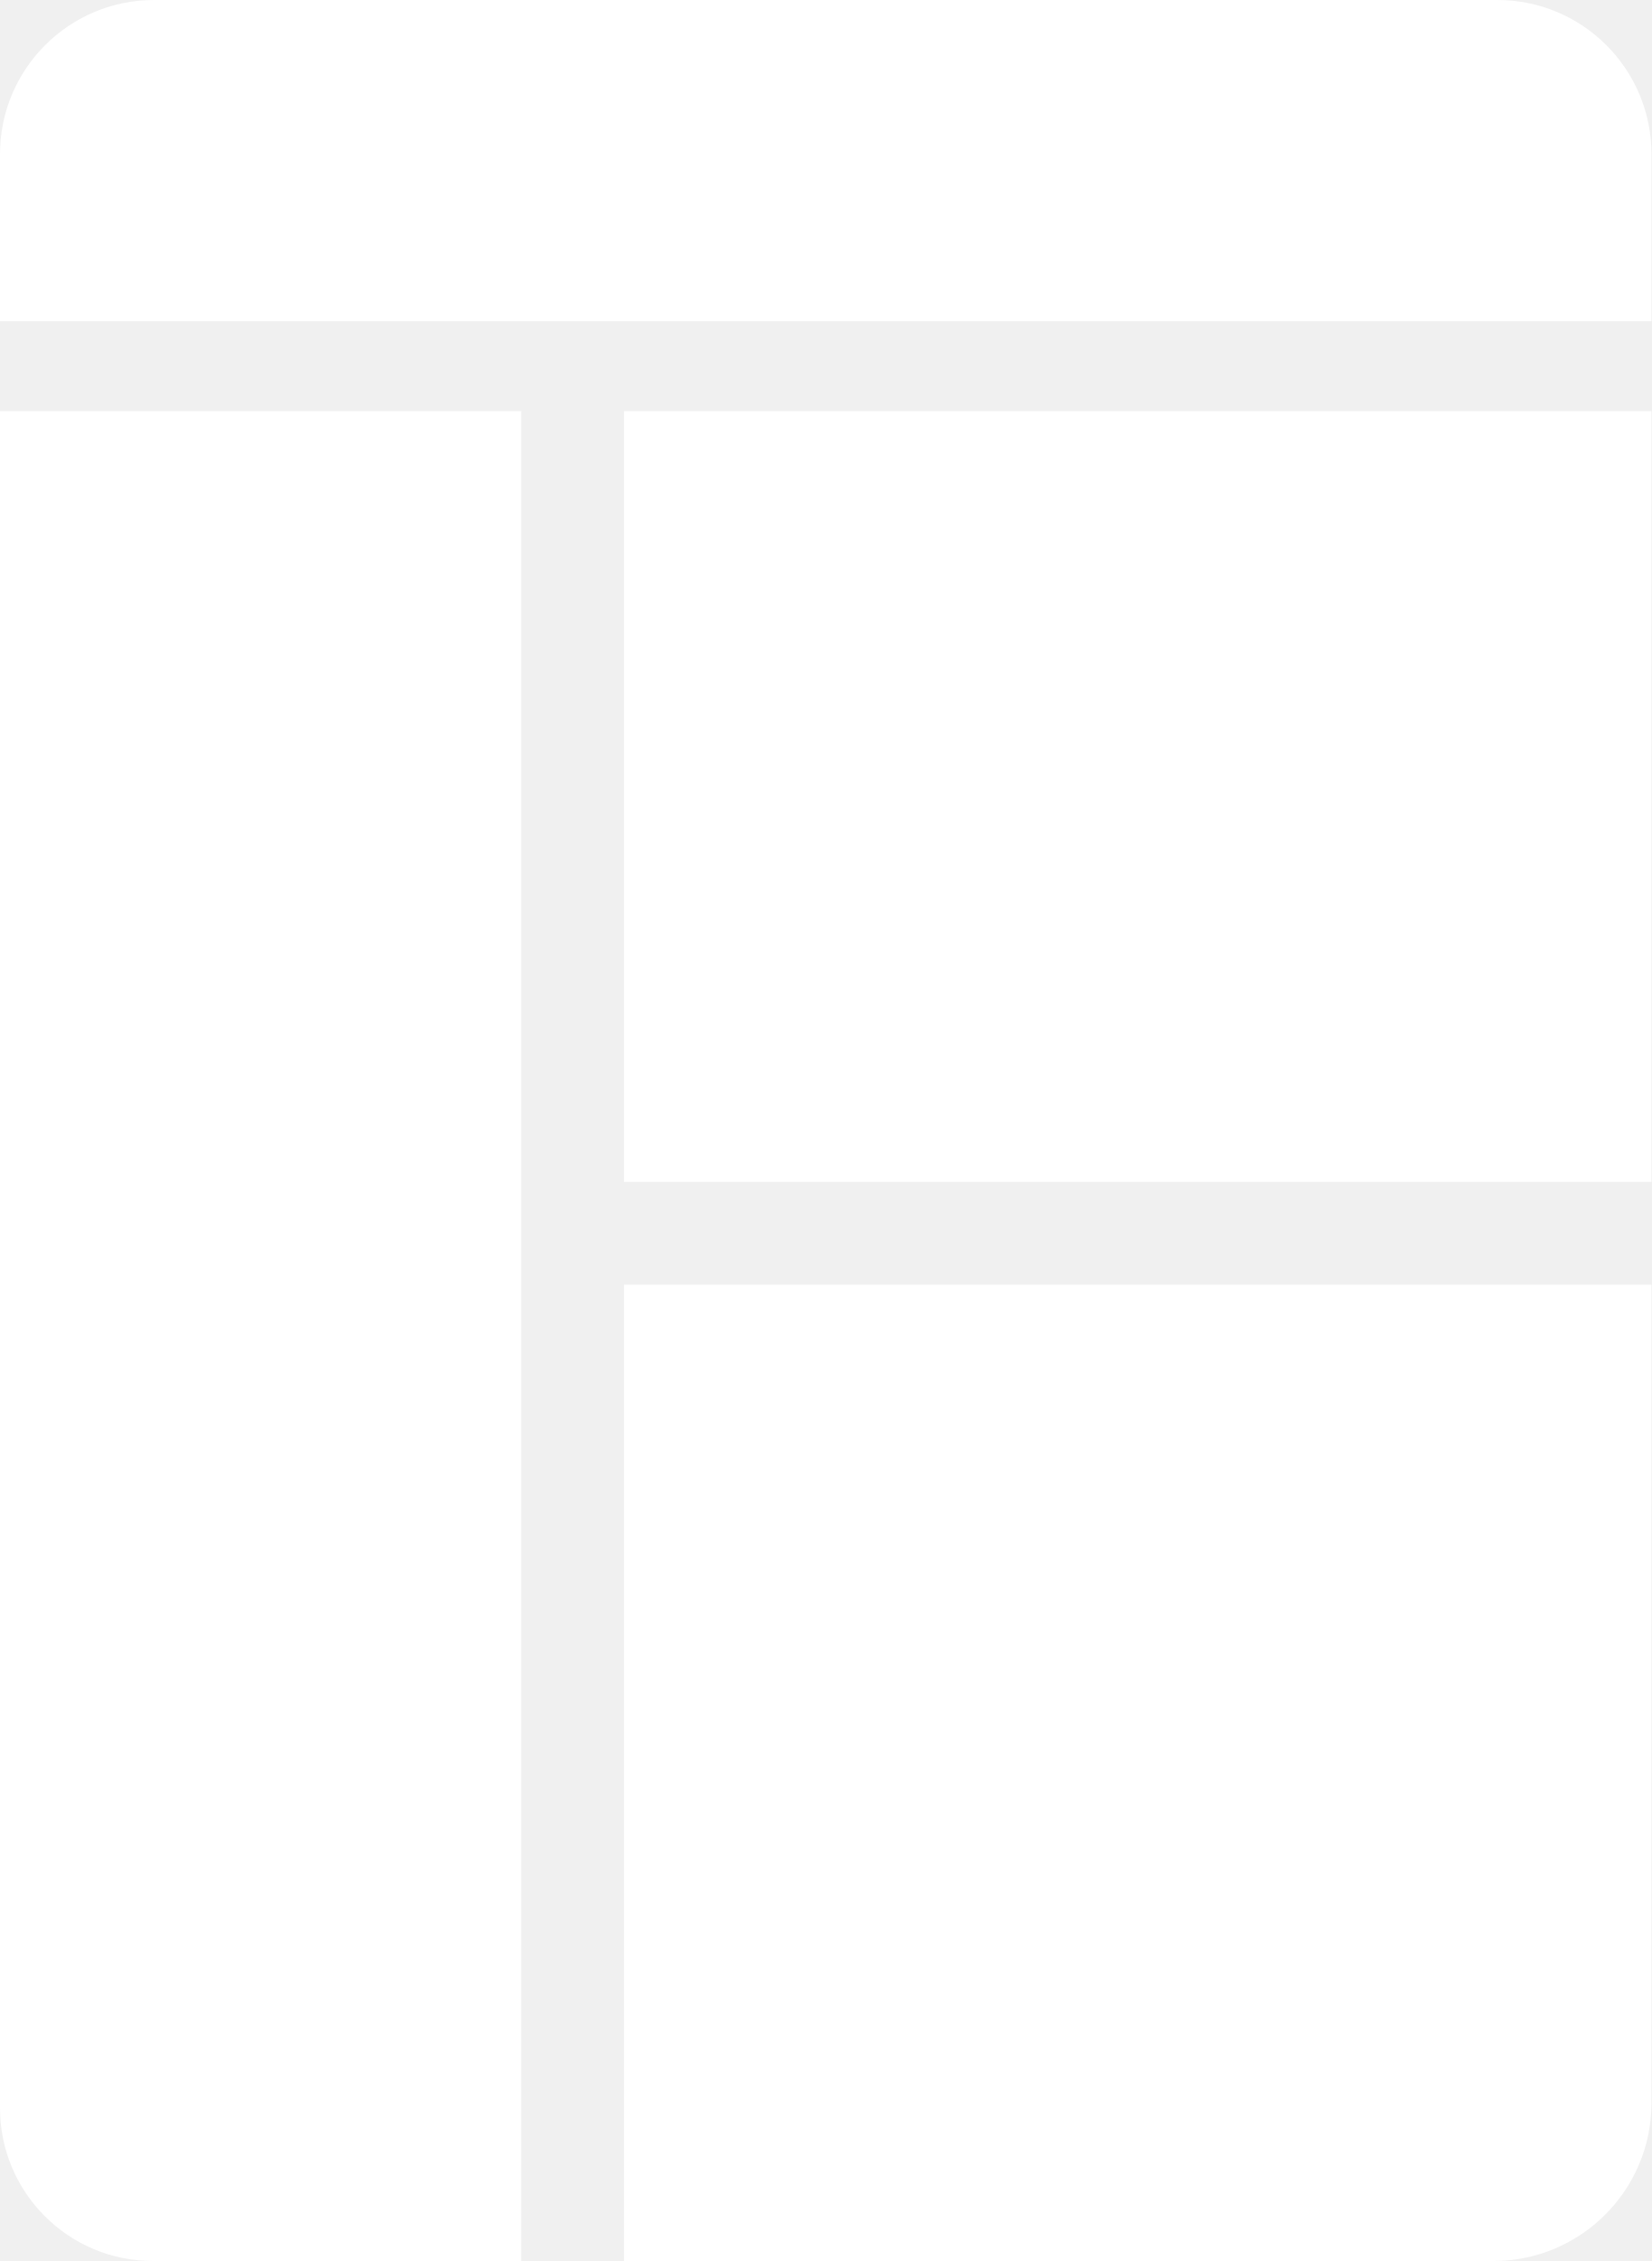
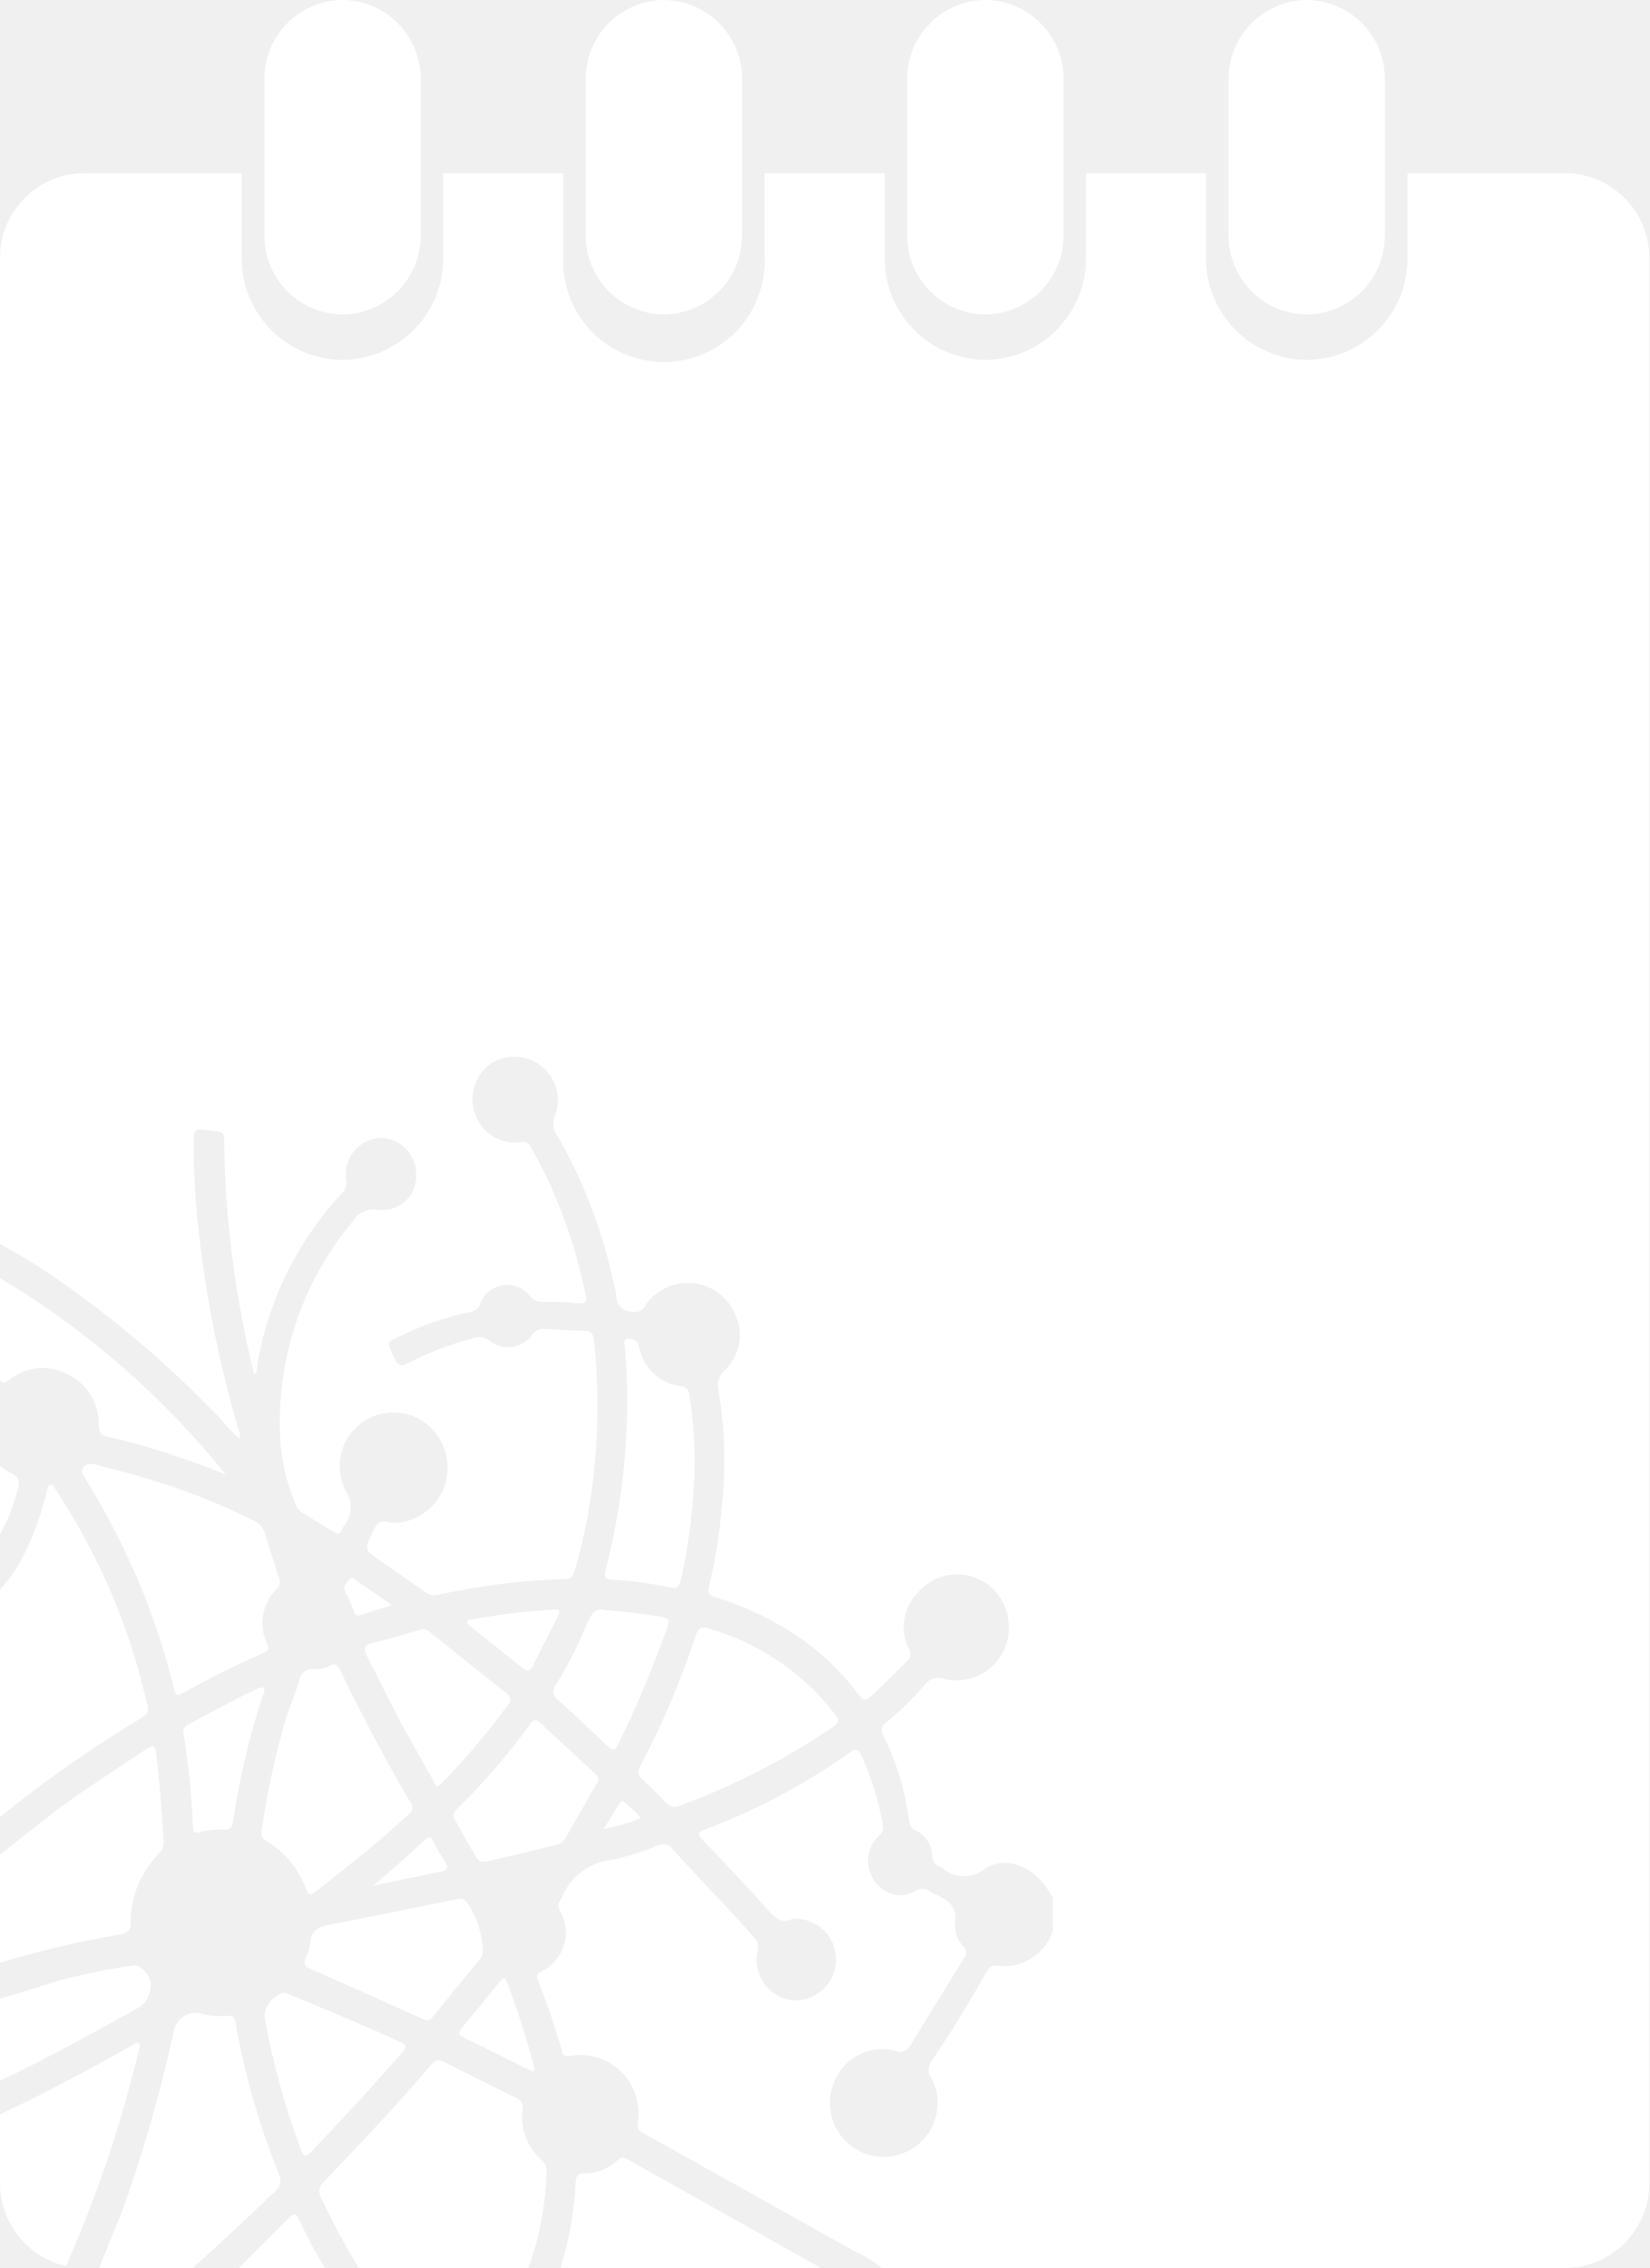
- <svg xmlns="http://www.w3.org/2000/svg" viewBox="0 0 128.58 176">
+ <svg xmlns="http://www.w3.org/2000/svg" viewBox="0 0 128 176">
  <defs>
    <style>.cls-1{fill:#fff;}</style>
  </defs>
  <g id="Layer_2" data-name="Layer 2">
    <g id="product_icon" data-name="product icon">
      <g id="app_icon" data-name="app icon">
-         <path class="cls-1" d="M12,0H116.58a12,12,0,0,1,12,12V25a0,0,0,0,1,0,0H0a0,0,0,0,1,0,0V12A12,12,0,0,1,12,0Z" />
-         <path class="cls-1" d="M0,32H40.58a0,0,0,0,1,0,0V176a0,0,0,0,1,0,0H11.91A11.91,11.91,0,0,1,0,164.09V32A0,0,0,0,1,0,32Z" />
-         <rect class="cls-1" x="48.58" y="32" width="80" height="60" />
-         <path class="cls-1" d="M48.58,100h80a0,0,0,0,1,0,0v63.69A12.31,12.31,0,0,1,116.26,176H48.58a0,0,0,0,1,0,0V100A0,0,0,0,1,48.58,100Z" />
+         <path class="cls-1" d="M51.53,24.4h0a6.11,6.11,0,0,0,6.06-6.16V6.15A6.11,6.11,0,0,0,51.53,0h0a6.12,6.12,0,0,0-6.07,6.15V18.24A6.12,6.12,0,0,0,51.53,24.4Z" />
+         <path class="cls-1" d="M76.47,24.4h0a6.12,6.12,0,0,0,6.07-6.16V6.15A6.12,6.12,0,0,0,76.47,0h0a6.11,6.11,0,0,0-6.06,6.15V18.24A6.11,6.11,0,0,0,76.47,24.4Z" />
+         <path class="cls-1" d="M101.42,24.4h0a6.11,6.11,0,0,0,6.06-6.16V6.15A6.11,6.11,0,0,0,101.42,0h0a6.12,6.12,0,0,0-6.07,6.15V18.24A6.12,6.12,0,0,0,101.42,24.4Z" />
+         <path class="cls-1" d="M26.58,24.4h0a6.12,6.12,0,0,0,6.07-6.16V6.15A6.12,6.12,0,0,0,26.58,0h0a6.11,6.11,0,0,0-6.06,6.15V18.24A6.11,6.11,0,0,0,26.58,24.4Z" />
+         <path class="cls-1" d="M10.93,155.69a2.13,2.13,0,0,0,.76-1.92c-.19-.66-.86-1.33-1.3-1.25a45.79,45.79,0,0,0-6.24,1.3c-1.37.46-2.76.86-4.15,1.28v6.33c.18-.07.36-.13.54-.21C4.08,159.52,7.5,157.6,10.93,155.69Z" />
+         <path class="cls-1" d="M10.14,149.26a7.52,7.52,0,0,1,2.2-5.42,1.19,1.19,0,0,0,.36-1c-.14-2.2-.3-4.4-.56-6.58-.1-.84-.2-.91-.93-.43-1.64,1.07-3.28,2.16-4.9,3.27C4.12,140.6,2.09,142.3,0,143.92v8.39a73.8,73.8,0,0,1,9.38-2.2C9.87,150,10.14,149.84,10.14,149.26Z" />
+         <path class="cls-1" d="M21.61,168.63a59.05,59.05,0,0,1-3.34-11.7c-.08-.46-.27-.55-.68-.5a5.53,5.53,0,0,1-1.94-.16,1.72,1.72,0,0,0-2.16,1.34A109.71,109.71,0,0,1,9.69,171c-.62,1.71-1.38,3.35-2,5.05h7.25c.14-.14.27-.28.42-.41,2-1.81,4-3.68,6-5.59A1.1,1.1,0,0,0,21.61,168.63Z" />
+         <path class="cls-1" d="M.78,114.28a4,4,0,0,1-.78-.53v5.3a13.65,13.65,0,0,0,1.33-3.32C1.57,115.06,1.53,114.56.78,114.28Z" />
+         <path class="cls-1" d="M33.64,156.45c1.17-1.46,2.37-2.9,3.55-4.36a1,1,0,0,0,.3-.71,7.29,7.29,0,0,0-1.26-3.77c-.19-.31-.48-.29-.77-.23-3.31.66-6.62,1.35-9.93,2-.86.16-1.43.43-1.45,1.43a3.68,3.68,0,0,1-.37,1.18c-.17.41-.1.59.32.77,2.92,1.28,5.83,2.59,8.74,3.9A.62.62,0,0,0,33.64,156.45Z" />
+         <path class="cls-1" d="M20.45,131c-.17-.16-.36,0-.53.08-1.8.83-3.53,1.79-5.28,2.73a.64.64,0,0,0-.4.71,58.62,58.62,0,0,1,.74,7.36c0,.36.23.38.51.31a5.32,5.32,0,0,1,1.86-.2c.5,0,.67-.22.74-.68a57.27,57.27,0,0,1,2.32-9.76C20.47,131.35,20.63,131.15,20.45,131Z" />
+         <path class="cls-1" d="M40.55,163.7a.78.78,0,0,0-.52-.91q-2.81-1.38-5.59-2.79a.68.68,0,0,0-.95.2c-2.67,3.16-5.53,6.14-8.38,9.14a.92.92,0,0,0-.2,1.17A56.6,56.6,0,0,0,27.84,176H41a23.06,23.06,0,0,0,1.41-7.39,1.11,1.11,0,0,0-.39-1A4.45,4.45,0,0,1,40.55,163.7Z" />
+         <path class="cls-1" d="M49.78,138c.63.6,1.24,1.23,1.86,1.84a1,1,0,0,0,.76.37,2.64,2.64,0,0,0,.42-.11A55,55,0,0,0,64.67,134c.51-.35.44-.61.11-1a18.91,18.91,0,0,0-9.84-6.64c-.56-.17-.77,0-.93.54a66,66,0,0,1-4.36,10.24A.67.67,0,0,0,49.78,138Z" />
+         <path class="cls-1" d="M47.56,122.59a30.16,30.16,0,0,1,4.44.59c.57.14.73-.09.84-.58a44.9,44.9,0,0,0,1.08-9.1,34.72,34.72,0,0,0-.41-5.2c-.06-.47-.22-.66-.7-.73a3.71,3.71,0,0,1-3.13-2.71,4.58,4.58,0,0,0-.16-.56.73.73,0,0,0-.87-.38c-.29,0-.17.36-.16.56A51.49,51.49,0,0,1,47,121.83C46.85,122.41,47,122.55,47.56,122.59Z" />
+         <path class="cls-1" d="M11.45,132.4a49.91,49.91,0,0,0-7.08-16.72c-.11-.18-.19-.47-.43-.45s-.27.36-.33.58A22.85,22.85,0,0,1,2,120.36a11.56,11.56,0,0,1-2,3V141a97.68,97.68,0,0,1,10.89-7.64C11.23,133.12,11.58,133,11.45,132.4Z" />
+         <path class="cls-1" d="M48.08,139.94c-.39.63-.76,1.26-1.23,2a15.59,15.59,0,0,0,2.65-.76c.13,0,.24-.15.11-.27-.37-.37-.76-.73-1.16-1.08C48.32,139.74,48.17,139.79,48.08,139.94Z" />
+         <path class="cls-1" d="M45.56,126a31.83,31.83,0,0,1-2.39,4.69.82.82,0,0,0,.17,1.25q1.95,1.76,3.83,3.58c.46.44.62.24.82-.19a87.85,87.85,0,0,0,3.83-9.12c.17-.5,0-.67-.42-.74-1.41-.2-2.81-.42-4.41-.52C46.26,124.7,45.9,125.19,45.56,126Z" />
+         <path class="cls-1" d="M34.59,144.57c-.3-.53-.63-1-.91-1.58s-.45-.45-.81-.11c-1.25,1.18-2.57,2.29-3.9,3.45,1.79-.37,3.58-.76,5.37-1.12C34.76,145.12,34.77,144.88,34.59,144.57Z" />
+         <path class="cls-1" d="M10.74,158.54c-.16-.1-.31.09-.45.17C6.91,160.6,3.5,162.44,0,164.08v5.31a6.59,6.59,0,0,0,5.14,6.46c.14-.35.29-.71.44-1.06a96.4,96.4,0,0,0,5.2-15.71C10.82,158.9,10.94,158.67,10.74,158.54Z" />
+         <path class="cls-1" d="M25.48,129.32a1.8,1.8,0,0,1-1.06.21,1,1,0,0,0-1.18.82c-.29,1-.67,1.89-1,2.84a63,63,0,0,0-1.94,8.9.65.65,0,0,0,.33.74,7.3,7.3,0,0,1,3.15,3.81c.17.44.36.43.69.17,2.46-1.94,4.94-3.85,7.22-6a.66.66,0,0,0,.14-1c-.29-.43-.53-.88-.78-1.33-1.64-2.86-3.16-5.79-4.6-8.76C26.23,129.19,26,129,25.48,129.32Z" />
+         <path class="cls-1" d="M22.52,154.79a3.94,3.94,0,0,0-.45-.15,2,2,0,0,0-1.54,1.88,58.41,58.41,0,0,0,2.84,10.32c.21.56.41.55.78.15,1.24-1.34,2.51-2.65,3.75-4s2.23-2.51,3.35-3.75c.3-.34.33-.53-.14-.75C28.28,157.17,25.39,156,22.52,154.79Z" />
+         <path class="cls-1" d="M.94,106.91a4.14,4.14,0,0,1,4.47-.18,4.16,4.16,0,0,1,2.24,3.85c0,.58.15.77.65.89a58.22,58.22,0,0,1,7.42,2.26l1.8.69A65.9,65.9,0,0,0,0,99.18v7.95C.41,107.49.65,107.09.94,106.91Z" />
+         <path class="cls-1" d="M121.49,13.44H109.24V20a7.87,7.87,0,0,1-7.82,7.93h0A7.87,7.87,0,0,1,93.6,20V13.44H84.29V20a7.87,7.87,0,0,1-7.82,7.93h0A7.87,7.87,0,0,1,68.66,20V13.44H59.34V20a7.82,7.82,0,1,1-15.63,0V13.44H34.4V20a7.87,7.87,0,0,1-7.82,7.93h0A7.87,7.87,0,0,1,18.76,20V13.44H6.51A6.56,6.56,0,0,0,0,20V96.53a49.73,49.73,0,0,1,6.21,4,81.66,81.66,0,0,1,10.85,9.51,13.52,13.52,0,0,0,1.53,1.61,1.43,1.43,0,0,0-.13-.89A88.53,88.53,0,0,1,15.4,95.33a54.07,54.07,0,0,1-.36-7c0-.54.15-.77.71-.67,1.8.31,1.65-.25,1.66,1.82a80.34,80.34,0,0,0,2.31,17.17c.26-.15.2-.38.24-.57s0-.39.08-.58a25.84,25.84,0,0,1,6.51-12.92,1.1,1.1,0,0,0,.32-1,2.83,2.83,0,0,1,2.57-3.27,2.79,2.79,0,0,1,2.86,2.79,2.63,2.63,0,0,1-2.93,2.79,1.89,1.89,0,0,0-2,.9,24.25,24.25,0,0,0-5.58,17.46,15.41,15.41,0,0,0,1.21,4.6,1.06,1.06,0,0,0,.47.55c.81.49,1.62,1,2.42,1.47.33.21.53.17.67-.2a1.41,1.41,0,0,1,.17-.32,2.22,2.22,0,0,0,.12-2.61,4.17,4.17,0,1,1,7.7-3.07,4.28,4.28,0,0,1-3.37,5.46,2.26,2.26,0,0,1-1,0c-.67-.2-.95.11-1.22.67-.7,1.49-.71,1.47.64,2.38,1.14.78,2.28,1.57,3.41,2.37a1.1,1.1,0,0,0,.93.22,54.27,54.27,0,0,1,9.91-1.24.67.67,0,0,0,.73-.56,43.8,43.8,0,0,0,1.63-9,47.05,47.05,0,0,0-.1-8.88c-.06-.58-.23-.83-.82-.83-1,0-2-.08-3-.14a1.06,1.06,0,0,0-1,.47,2.31,2.31,0,0,1-3.29.46,1.33,1.33,0,0,0-1.28-.2,25,25,0,0,0-5.08,1.94c-.48.26-.75.22-1-.34-.66-1.48-.8-1.18.63-1.86a21.82,21.82,0,0,1,5.14-1.75,1,1,0,0,0,.85-.66,2.25,2.25,0,0,1,3.85-.65,1.23,1.23,0,0,0,1.12.5,17.05,17.05,0,0,1,2.67.12c.46,0,.68-.06.56-.61a39.17,39.17,0,0,0-4.25-11.52.68.68,0,0,0-.82-.38,3.28,3.28,0,0,1-3.45-2,3.44,3.44,0,0,1,.87-3.89,3.37,3.37,0,0,1,5.3,3.73,1.66,1.66,0,0,0,.2,1.73,39.65,39.65,0,0,1,4.22,10.91,9,9,0,0,1,.3,1.44,1.19,1.19,0,0,0,1.16,1.22.89.89,0,0,0,1.1-.49,4,4,0,0,1,7.05.89,3.76,3.76,0,0,1-.88,4.14,1.63,1.63,0,0,0-.48,1.68,32.36,32.36,0,0,1,.23,9,37.39,37.39,0,0,1-1,6.15c-.15.56.15.68.56.81A24.05,24.05,0,0,1,61,126.4a19.64,19.64,0,0,1,5.64,5.11c.34.47.55.52,1,.1.91-.88,1.82-1.75,2.7-2.66a.73.73,0,0,0,.19-1,3.82,3.82,0,0,1,.66-4.31A4,4,0,0,1,78.28,126a4.06,4.06,0,0,1-5,4.29,1.26,1.26,0,0,0-1.52.47,25.51,25.51,0,0,1-3,2.93.69.69,0,0,0-.19,1,21.24,21.24,0,0,1,2,6.65.81.81,0,0,0,.47.69,2.24,2.24,0,0,1,1.3,1.9,1,1,0,0,0,.73,1l.06,0a2.48,2.48,0,0,0,3.24.13c1.72-1.15,3.93-.2,5.09,1.79.07.13.16.24.24.37v2.64a3.93,3.93,0,0,1-4.28,2.68.83.83,0,0,0-.87.5c-1.34,2.39-2.77,4.72-4.31,7a1,1,0,0,0,0,1.13,4.18,4.18,0,1,1-7.44.26,4,4,0,0,1,4.75-2.27.85.85,0,0,0,1.09-.41c1.38-2.27,2.78-4.54,4.18-6.8a.64.64,0,0,0,0-.86,2.36,2.36,0,0,1-.71-1.8c.23-1.35-.54-1.89-1.57-2.31a2,2,0,0,1-.38-.21,1,1,0,0,0-1.15,0,2.21,2.21,0,0,1-1.61.25,2.68,2.68,0,0,1-1.26-4.48c.24-.26.47-.46.39-.88a23.31,23.31,0,0,0-1.68-5.46c-.22-.49-.45-.53-.87-.22a49.81,49.81,0,0,1-11.27,6c-.51.2-.66.31-.19.79,1.69,1.75,3.36,3.53,5,5.35.58.66,1.08,1.25,2,.78a.72.72,0,0,1,.36,0,3.17,3.17,0,1,1-.48,6.32,3.17,3.17,0,0,1-2.6-3.83,1,1,0,0,0-.24-1c-2.07-2.39-4.32-4.62-6.46-7a.8.8,0,0,0-1-.18,23.74,23.74,0,0,1-3.6,1.12,4.71,4.71,0,0,0-3.93,3,1.22,1.22,0,0,1-.12.19.63.63,0,0,0,0,.74A3.35,3.35,0,0,1,42,153c-.29.16-.4.29-.27.62a57.74,57.74,0,0,1,1.89,5.56.43.43,0,0,0,.58.37,4.51,4.51,0,0,1,5.29,5.2.67.67,0,0,0,.44.79q8.16,4.54,16.32,9.12A9.58,9.58,0,0,1,68.44,176h53.05a6.56,6.56,0,0,0,6.51-6.61V20A6.56,6.56,0,0,0,121.49,13.44Z" />
+         <path class="cls-1" d="M48.68,167.55a.57.57,0,0,0-.77.11,3.79,3.79,0,0,1-2.57,1c-.46,0-.65.17-.66.64A26.25,26.25,0,0,1,43.5,176H63.65a.55.55,0,0,0-.17-.13Z" />
+         <path class="cls-1" d="M20.6,119.11a1.59,1.59,0,0,0-.86-1.08,50.47,50.47,0,0,0-7.95-3.17c-1.54-.49-3.11-.87-4.47-1.24-.51-.05-.74.08-.89.31s0,.52.15.73A59,59,0,0,1,11,123.32a58.22,58.22,0,0,1,2.5,7.67c.08.32.09.74.63.43,2.06-1.16,4.19-2.22,6.36-3.17.34-.15.41-.32.25-.68a3.68,3.68,0,0,1,.74-4.26.71.71,0,0,0,.17-.85C21.31,121.35,20.92,120.24,20.6,119.11Z" />
+         <path class="cls-1" d="M43.88,142.64q1.2-2.1,2.41-4.19a.55.55,0,0,0-.06-.78l-4.34-4c-.23-.22-.43-.27-.65,0a54.35,54.35,0,0,1-5.81,6.76.56.56,0,0,0-.13.78c.56,1,1.11,2,1.67,2.93a.56.56,0,0,0,.59.32l.22,0,5.43-1.3A1,1,0,0,0,43.88,142.64Z" />
+         <path class="cls-1" d="M35.88,158.06l5.49,2.71a.41.41,0,0,0,.06-.45,61.25,61.25,0,0,0-2.08-6.49c-.13-.37-.29-.39-.54-.08q-1.52,1.88-3.05,3.73C35.56,157.73,35.59,157.92,35.88,158.06Z" />
+         <path class="cls-1" d="M22.54,172c-1.32,1.33-2.65,2.64-4,4h6.67a40.73,40.73,0,0,1-2-3.74C23.07,171.94,22.92,171.66,22.54,172Z" />
+         <path class="cls-1" d="M32.83,126.41c-1.28.36-2.56.75-3.84,1.07-.66.16-.84.41-.5,1.06.82,1.55,1.56,3.15,2.39,4.7s1.81,3.3,2.75,4.93c.1.19.19.69.6.26a55.31,55.31,0,0,0,5.19-6.13.57.57,0,0,0-.14-.92c-1.94-1.53-3.87-3.09-5.8-4.64A1.1,1.1,0,0,0,32.83,126.41Z" />
+         <path class="cls-1" d="M27.12,122.56c-.25.27-.54.63-.31,1a7.14,7.14,0,0,1,.66,1.53c.08.27.26.32.51.24.75-.25,1.5-.48,2.44-.77-1-.68-1.8-1.26-2.64-1.82C27.58,122.65,27.37,122.29,27.12,122.56Z" />
+         <path class="cls-1" d="M43.09,124.9a53.12,53.12,0,0,0-6.53.78c-.11,0-.26,0-.3.16s.1.25.21.34c1.37,1.09,2.74,2.17,4.1,3.27.35.29.56.27.77-.16.63-1.27,1.28-2.53,1.92-3.79a2.84,2.84,0,0,0,.14-.32C43.44,124.9,43.28,124.88,43.09,124.9Z" />
      </g>
    </g>
  </g>
</svg>
